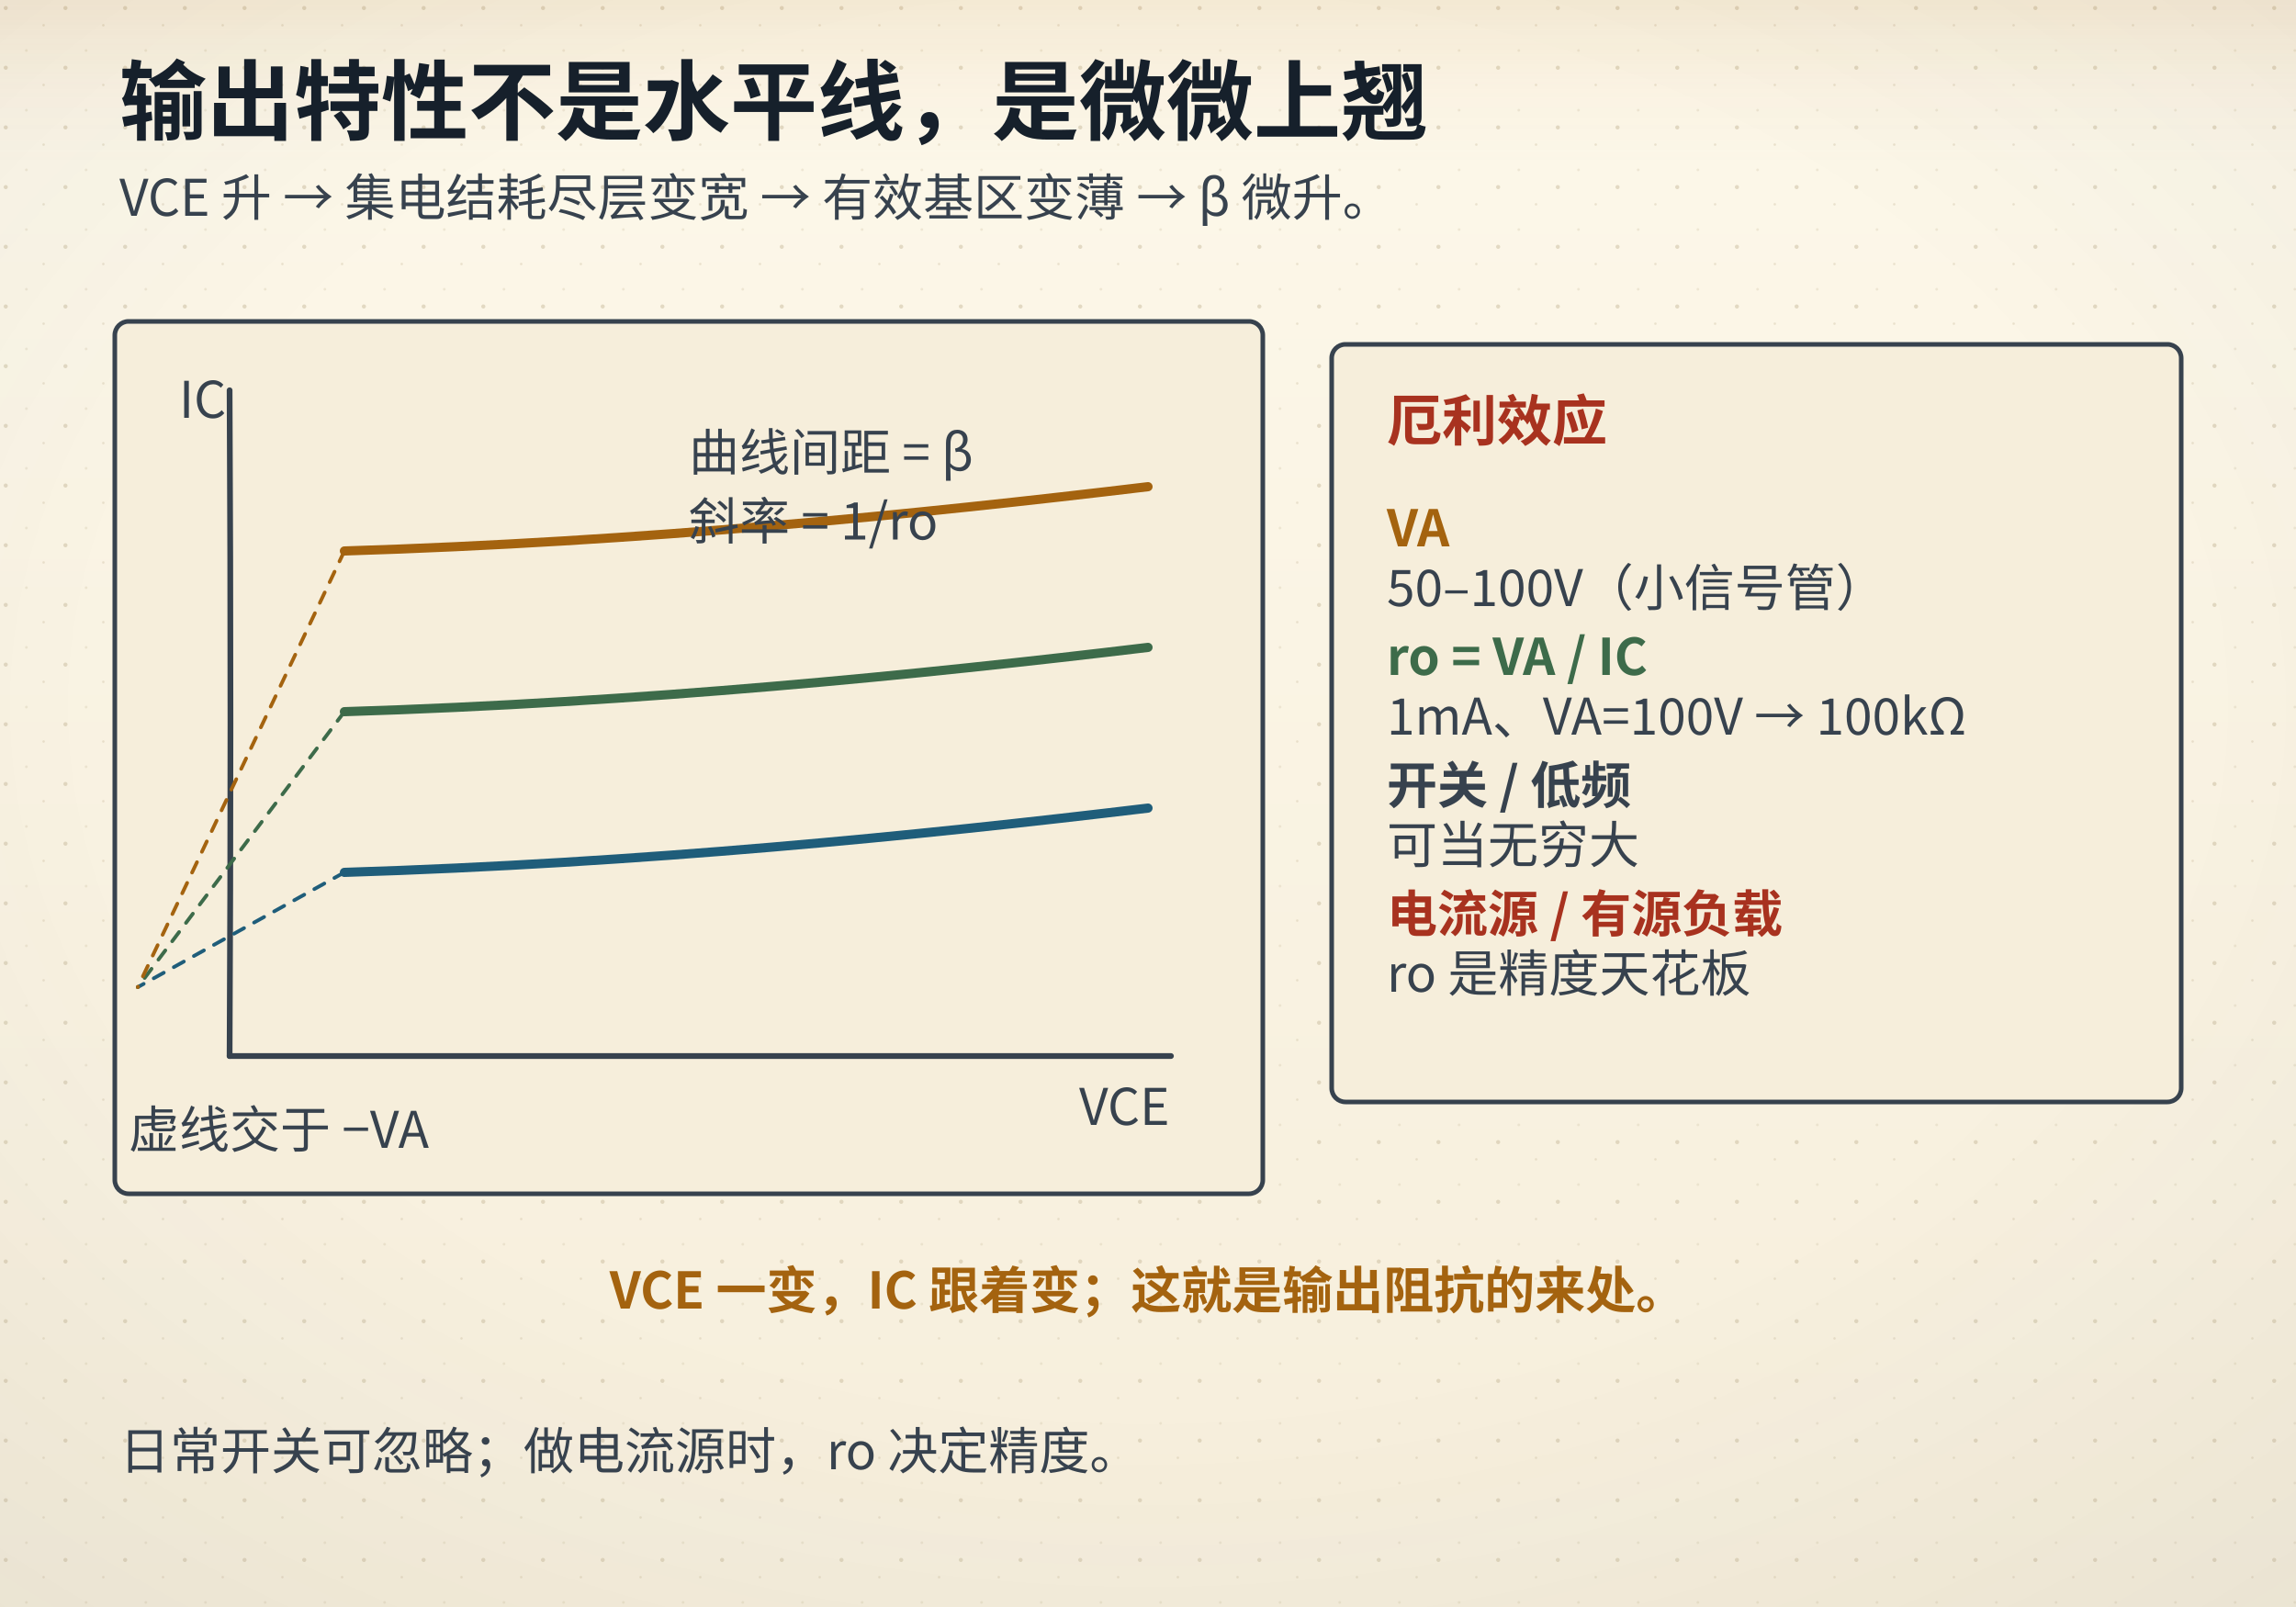
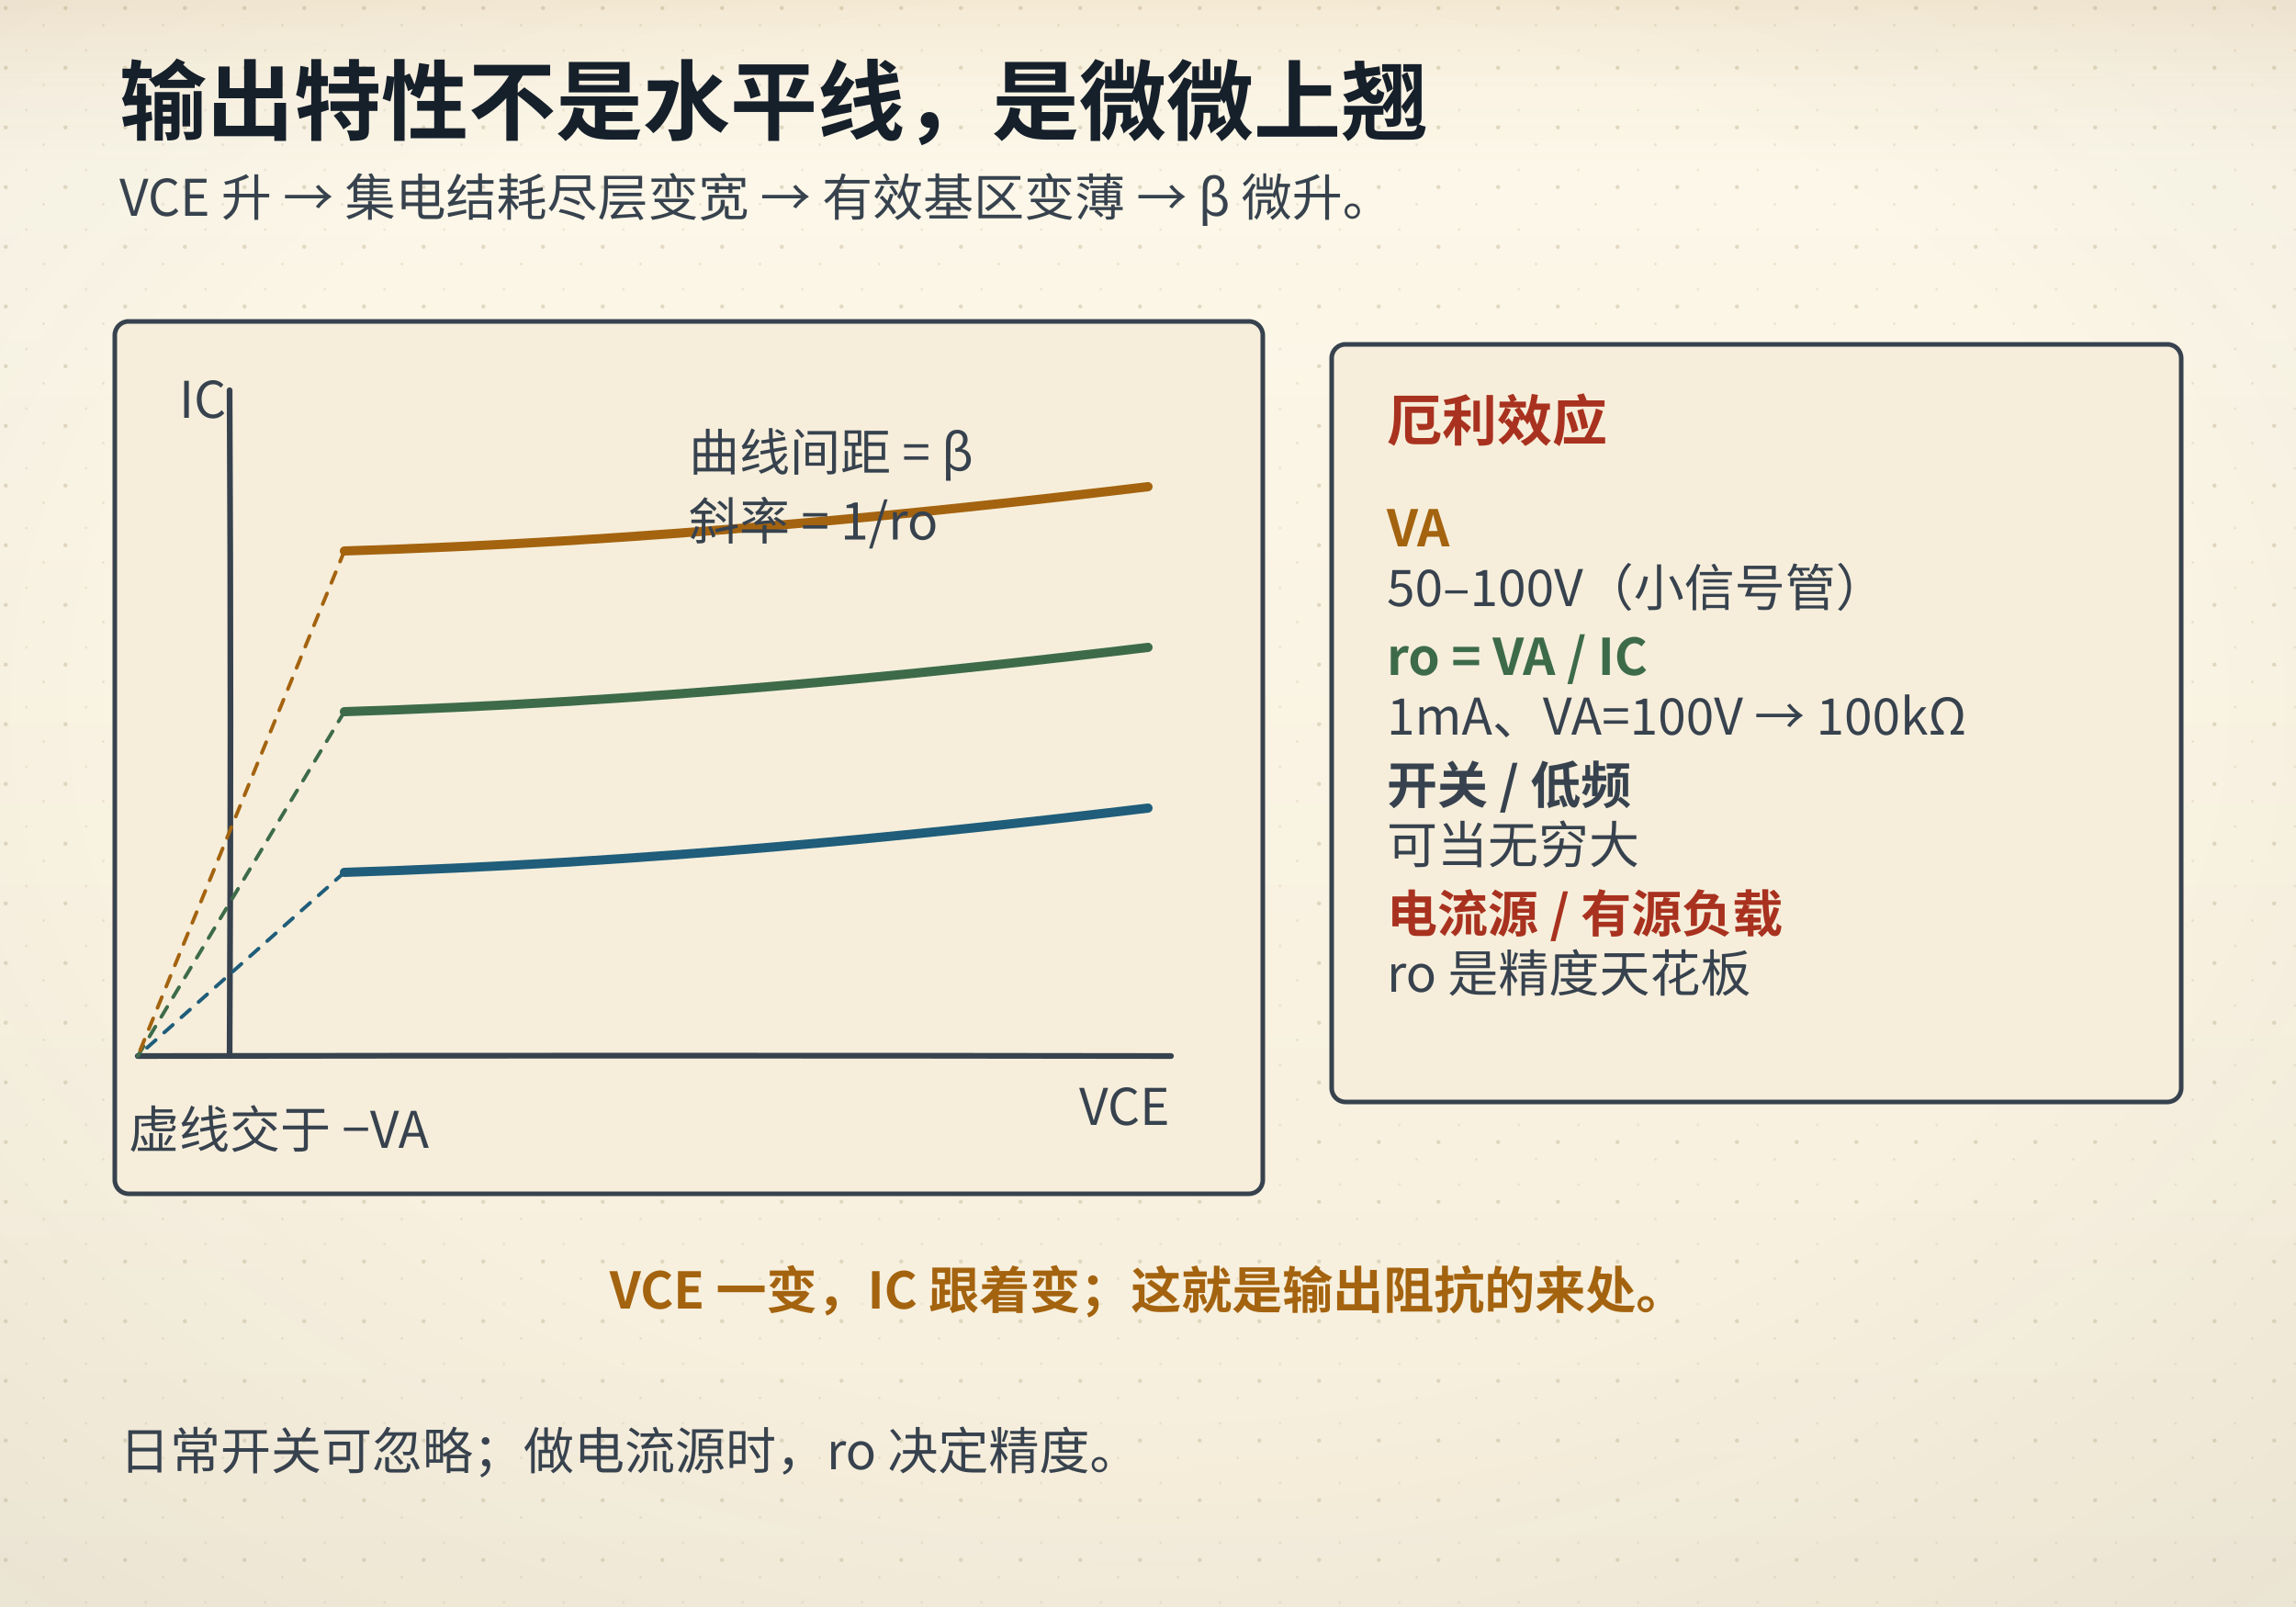
<svg xmlns="http://www.w3.org/2000/svg" viewBox="0 0 1000 700">
  <defs>
    <linearGradient id="bgL" x1="0" y1="0" x2="0" y2="1">
      <stop offset="0" stop-color="#fdf8ea" />
      <stop offset="1" stop-color="#f6eedb" />
    </linearGradient>
    <linearGradient id="bgD" x1="0" y1="0" x2="0" y2="1">
      <stop offset="0" stop-color="#141310" />
      <stop offset="1" stop-color="#1d1a14" />
    </linearGradient>
    <radialGradient id="vig" cx="0.5" cy="0.44" r="0.78">
      <stop offset="0.55" stop-color="#16202b" stop-opacity="0" />
      <stop offset="1" stop-color="#16202b" stop-opacity="0.055" />
    </radialGradient>
    <linearGradient id="hdr" x1="0" y1="0" x2="0" y2="1">
      <stop offset="0" stop-color="#a4630f" stop-opacity="0.10" />
      <stop offset="0.55" stop-color="#a4630f" stop-opacity="0.028" />
      <stop offset="1" stop-color="#a4630f" stop-opacity="0" />
    </linearGradient>
    <linearGradient id="hdrD" x1="0" y1="0" x2="0" y2="1">
      <stop offset="0" stop-color="#dcab63" stop-opacity="0.13" />
      <stop offset="0.55" stop-color="#dcab63" stop-opacity="0.04" />
      <stop offset="1" stop-color="#dcab63" stop-opacity="0" />
    </linearGradient>
    <pattern id="dots" width="26" height="26" patternUnits="userSpaceOnUse">
      <circle cx="2.5" cy="3.5" r="0.9" fill="#c9bb9d" />
      <circle cx="19" cy="11" r="0.55" fill="#c9bb9d" opacity="0.7" />
      <circle cx="11.5" cy="22" r="0.6" fill="#c9bb9d" opacity="0.55" />
    </pattern>
    <filter id="soft" x="-40%" y="-40%" width="180%" height="180%">
      <feDropShadow dx="0" dy="1.4" stdDeviation="2" flood-color="#16202b" flood-opacity="0.13" />
    </filter>
    <filter id="pglow" x="-70%" y="-70%" width="240%" height="240%">
      <feGaussianBlur stdDeviation="1.7" result="b" />
      <feMerge>
        <feMergeNode in="b" />
        <feMergeNode in="SourceGraphic" />
      </feMerge>
    </filter>
  </defs>
  <rect class="page-bg" width="1000" height="700" fill="url(#bgL)" />
  <rect class="page-grain" width="1000" height="700" fill="url(#dots)" />
  <rect class="page-vig" width="1000" height="700" fill="url(#vig)" />
  <rect class="page-hdr" width="1000" height="72" fill="url(#hdr)" />
  <style>
text{font-family:"Segoe UI","Microsoft YaHei","PingFang SC","Hiragino Sans GB","Noto Sans CJK SC","Source Han Sans SC","Noto Sans SC",sans-serif;}
line,path,polyline,polygon{stroke-linecap:round;stroke-linejoin:round}
.page-bg{fill:url(#bgL)}
.page-grain{opacity:.5}
.page-vig{opacity:1}
.page-hdr{fill:url(#hdr)}
@media (prefers-color-scheme: dark){
.page-bg{fill:url(#bgD)}
.page-grain{opacity:.34}
.page-vig{opacity:.5}
.page-hdr{fill:url(#hdrD)}
[fill="#fdf8ea"]{fill:#141310}
[stroke="#fdf8ea"]{stroke:#141310}
[fill="#f6eedb"]{fill:#1d1a14}
[stroke="#f6eedb"]{stroke:#1d1a14}
[fill="#e0d3b8"]{fill:#3b3529}
[stroke="#e0d3b8"]{stroke:#3b3529}
[fill="#c9bb9d"]{fill:#4a4436}
[stroke="#c9bb9d"]{stroke:#4a4436}
[fill="#16202b"]{fill:#ece4d3}
[stroke="#16202b"]{stroke:#ece4d3}
[fill="#37424e"]{fill:#cfc6b4}
[stroke="#37424e"]{stroke:#cfc6b4}
[fill="#5b666f"]{fill:#a79e8b}
[stroke="#5b666f"]{stroke:#a79e8b}
[fill="#8b8272"]{fill:#857c6c}
[stroke="#8b8272"]{stroke:#857c6c}
text[fill="#fdf8ea"]{fill:#f9f3e3}
[fill="#e6eff3"]{fill:#17262e}
[fill="#e4f1f3"]{fill:#15262a}
[fill="#e8efe6"]{fill:#182418}
[fill="#f6e7e1"]{fill:#281a16}
[fill="#f7eedb"]{fill:#292114}
[fill="#efe8ee"]{fill:#241c22}
text[fill="#1f5d7a"]{fill:#7fb7cf}
:is(rect,circle,path,line,polygon,polyline,ellipse,g)[fill="#1f5d7a"]{fill:#2b4d5f}
[stroke="#1f5d7a"]{stroke:#6fa3b9}
text[fill="#2f7f96"]{fill:#8ac9d8}
:is(rect,circle,path,line,polygon,polyline,ellipse,g)[fill="#2f7f96"]{fill:#2b5660}
[stroke="#2f7f96"]{stroke:#77b2c1}
text[fill="#3d6b4a"]{fill:#98c096}
:is(rect,circle,path,line,polygon,polyline,ellipse,g)[fill="#3d6b4a"]{fill:#2f4a33}
[stroke="#3d6b4a"]{stroke:#7aa87c}
text[fill="#a8321f"]{fill:#e0907a}
:is(rect,circle,path,line,polygon,polyline,ellipse,g)[fill="#a8321f"]{fill:#55231b}
[stroke="#a8321f"]{stroke:#c07a63}
text[fill="#a4630f"]{fill:#dcab63}
:is(rect,circle,path,line,polygon,polyline,ellipse,g)[fill="#a4630f"]{fill:#553a17}
[stroke="#a4630f"]{stroke:#c08a45}
text[fill="#6b3f63"]{fill:#c4a2bf}
:is(rect,circle,path,line,polygon,polyline,ellipse,g)[fill="#6b3f63"]{fill:#452c40}
[stroke="#6b3f63"]{stroke:#a17c9b}
}
</style>
  <text x="52" y="58" font-size="38" fill="#16202b" font-family="'KaiTi','STKaiti','Kaiti SC','LXGW WenKai','Noto Serif CJK SC','Source Han Serif SC','Songti SC','SimSun','Noto Serif SC',serif" font-weight="700" text-anchor="start">输出特性不是水平线，是微微上翘</text>
  <text x="52" y="94" font-size="22" fill="#37424e" font-family="'KaiTi','STKaiti','Kaiti SC','LXGW WenKai','Noto Serif CJK SC','Source Han Serif SC','Songti SC','SimSun','Noto Serif SC',serif" font-weight="400" text-anchor="start">VCE 升 → 集电结耗尽层变宽 → 有效基区变薄 → β 微升。</text>
  <rect x="50" y="140" width="500" height="380" rx="6" fill="#f6eedb" stroke="#37424e" stroke-width="2" />
-   <path d="M100 460 Q305.00 460.00 510 460" fill="none" stroke="#37424e" stroke-width="2.5" />
+   <path d="M60 460 Q285.00 459.67 510 460" fill="none" stroke="#37424e" stroke-width="2.5" />
  <path d="M100 460 Q100.75 315.00 100 170" fill="none" stroke="#37424e" stroke-width="2.5" />
  <text x="470" y="490" font-size="22" fill="#37424e" font-family="'KaiTi','STKaiti','Kaiti SC','LXGW WenKai','Noto Serif CJK SC','Source Han Serif SC','Songti SC','SimSun','Noto Serif SC',serif" font-weight="400" text-anchor="start">VCE</text>
  <text x="78" y="182" font-size="22" fill="#37424e" font-family="'KaiTi','STKaiti','Kaiti SC','LXGW WenKai','Noto Serif CJK SC','Source Han Serif SC','Songti SC','SimSun','Noto Serif SC',serif" font-weight="400" text-anchor="start">IC</text>
  <path d="M150,380 C280,376 400,364 500,352" fill="none" stroke="#1f5d7a" stroke-width="4" />
-   <path d="M150,380 L60,430" fill="none" stroke="#1f5d7a" stroke-width="1.6" stroke-dasharray="5,5" />
+   <path d="M150,380 L60,460" fill="none" stroke="#1f5d7a" stroke-width="1.6" stroke-dasharray="5,5" />
  <path d="M150,310 C280,306 400,294 500,282" fill="none" stroke="#3d6b4a" stroke-width="4" />
-   <path d="M150,310 L60,430" fill="none" stroke="#3d6b4a" stroke-width="1.6" stroke-dasharray="5,5" />
+   <path d="M150,310 L60,460" fill="none" stroke="#3d6b4a" stroke-width="1.6" stroke-dasharray="5,5" />
  <path d="M150,240 C280,236 400,224 500,212" fill="none" stroke="#a4630f" stroke-width="4" />
-   <path d="M150,240 L60,430" fill="none" stroke="#a4630f" stroke-width="1.6" stroke-dasharray="5,5" />
+   <path d="M150,240 L60,460" fill="none" stroke="#a4630f" stroke-width="1.6" stroke-dasharray="5,5" />
  <text x="56" y="500" font-size="22" fill="#37424e" font-family="'KaiTi','STKaiti','Kaiti SC','LXGW WenKai','Noto Serif CJK SC','Source Han Serif SC','Songti SC','SimSun','Noto Serif SC',serif" font-weight="400" text-anchor="start">虚线交于 −VA</text>
  <text x="300" y="205" font-size="22" fill="#37424e" font-family="'KaiTi','STKaiti','Kaiti SC','LXGW WenKai','Noto Serif CJK SC','Source Han Serif SC','Songti SC','SimSun','Noto Serif SC',serif" font-weight="400" text-anchor="start">曲线间距 = β</text>
  <text x="300" y="235" font-size="22" fill="#37424e" font-family="'KaiTi','STKaiti','Kaiti SC','LXGW WenKai','Noto Serif CJK SC','Source Han Serif SC','Songti SC','SimSun','Noto Serif SC',serif" font-weight="400" text-anchor="start">斜率 = 1/ro</text>
  <rect x="580" y="150" width="370" height="330" rx="6" fill="#f6eedb" stroke="#37424e" stroke-width="2" />
  <text x="604" y="192" font-size="24" fill="#a8321f" font-family="'KaiTi','STKaiti','Kaiti SC','LXGW WenKai','Noto Serif CJK SC','Source Han Serif SC','Songti SC','SimSun','Noto Serif SC',serif" font-weight="700" text-anchor="start">厄利效应</text>
  <text x="604" y="238" font-size="22" fill="#a4630f" font-family="'KaiTi','STKaiti','Kaiti SC','LXGW WenKai','Noto Serif CJK SC','Source Han Serif SC','Songti SC','SimSun','Noto Serif SC',serif" font-weight="700" text-anchor="start">VA</text>
  <text x="604" y="264" font-size="22" fill="#37424e" font-family="'KaiTi','STKaiti','Kaiti SC','LXGW WenKai','Noto Serif CJK SC','Source Han Serif SC','Songti SC','SimSun','Noto Serif SC',serif" font-weight="400" text-anchor="start">50–100V（小信号管）</text>
  <text x="604" y="294" font-size="22" fill="#3d6b4a" font-family="'KaiTi','STKaiti','Kaiti SC','LXGW WenKai','Noto Serif CJK SC','Source Han Serif SC','Songti SC','SimSun','Noto Serif SC',serif" font-weight="700" text-anchor="start">ro = VA / IC</text>
  <text x="604" y="320" font-size="22" fill="#37424e" font-family="'KaiTi','STKaiti','Kaiti SC','LXGW WenKai','Noto Serif CJK SC','Source Han Serif SC','Songti SC','SimSun','Noto Serif SC',serif" font-weight="400" text-anchor="start">1mA、VA=100V → 100kΩ</text>
  <text x="604" y="350" font-size="22" fill="#37424e" font-family="'KaiTi','STKaiti','Kaiti SC','LXGW WenKai','Noto Serif CJK SC','Source Han Serif SC','Songti SC','SimSun','Noto Serif SC',serif" font-weight="700" text-anchor="start">开关 / 低频</text>
  <text x="604" y="376" font-size="22" fill="#37424e" font-family="'KaiTi','STKaiti','Kaiti SC','LXGW WenKai','Noto Serif CJK SC','Source Han Serif SC','Songti SC','SimSun','Noto Serif SC',serif" font-weight="400" text-anchor="start">可当无穷大</text>
  <text x="604" y="406" font-size="22" fill="#a8321f" font-family="'KaiTi','STKaiti','Kaiti SC','LXGW WenKai','Noto Serif CJK SC','Source Han Serif SC','Songti SC','SimSun','Noto Serif SC',serif" font-weight="700" text-anchor="start">电流源 / 有源负载</text>
  <text x="604" y="432" font-size="22" fill="#37424e" font-family="'KaiTi','STKaiti','Kaiti SC','LXGW WenKai','Noto Serif CJK SC','Source Han Serif SC','Songti SC','SimSun','Noto Serif SC',serif" font-weight="400" text-anchor="start">ro 是精度天花板</text>
  <text x="500" y="570" font-size="22" fill="#a4630f" font-family="'KaiTi','STKaiti','Kaiti SC','LXGW WenKai','Noto Serif CJK SC','Source Han Serif SC','Songti SC','SimSun','Noto Serif SC',serif" font-weight="700" text-anchor="middle">VCE 一变，IC 跟着变；这就是输出阻抗的来处。</text>
  <text x="52" y="640" font-size="22" fill="#37424e" font-family="'KaiTi','STKaiti','Kaiti SC','LXGW WenKai','Noto Serif CJK SC','Source Han Serif SC','Songti SC','SimSun','Noto Serif SC',serif" font-weight="400" text-anchor="start">日常开关可忽略；做电流源时，ro 决定精度。</text>
</svg>
